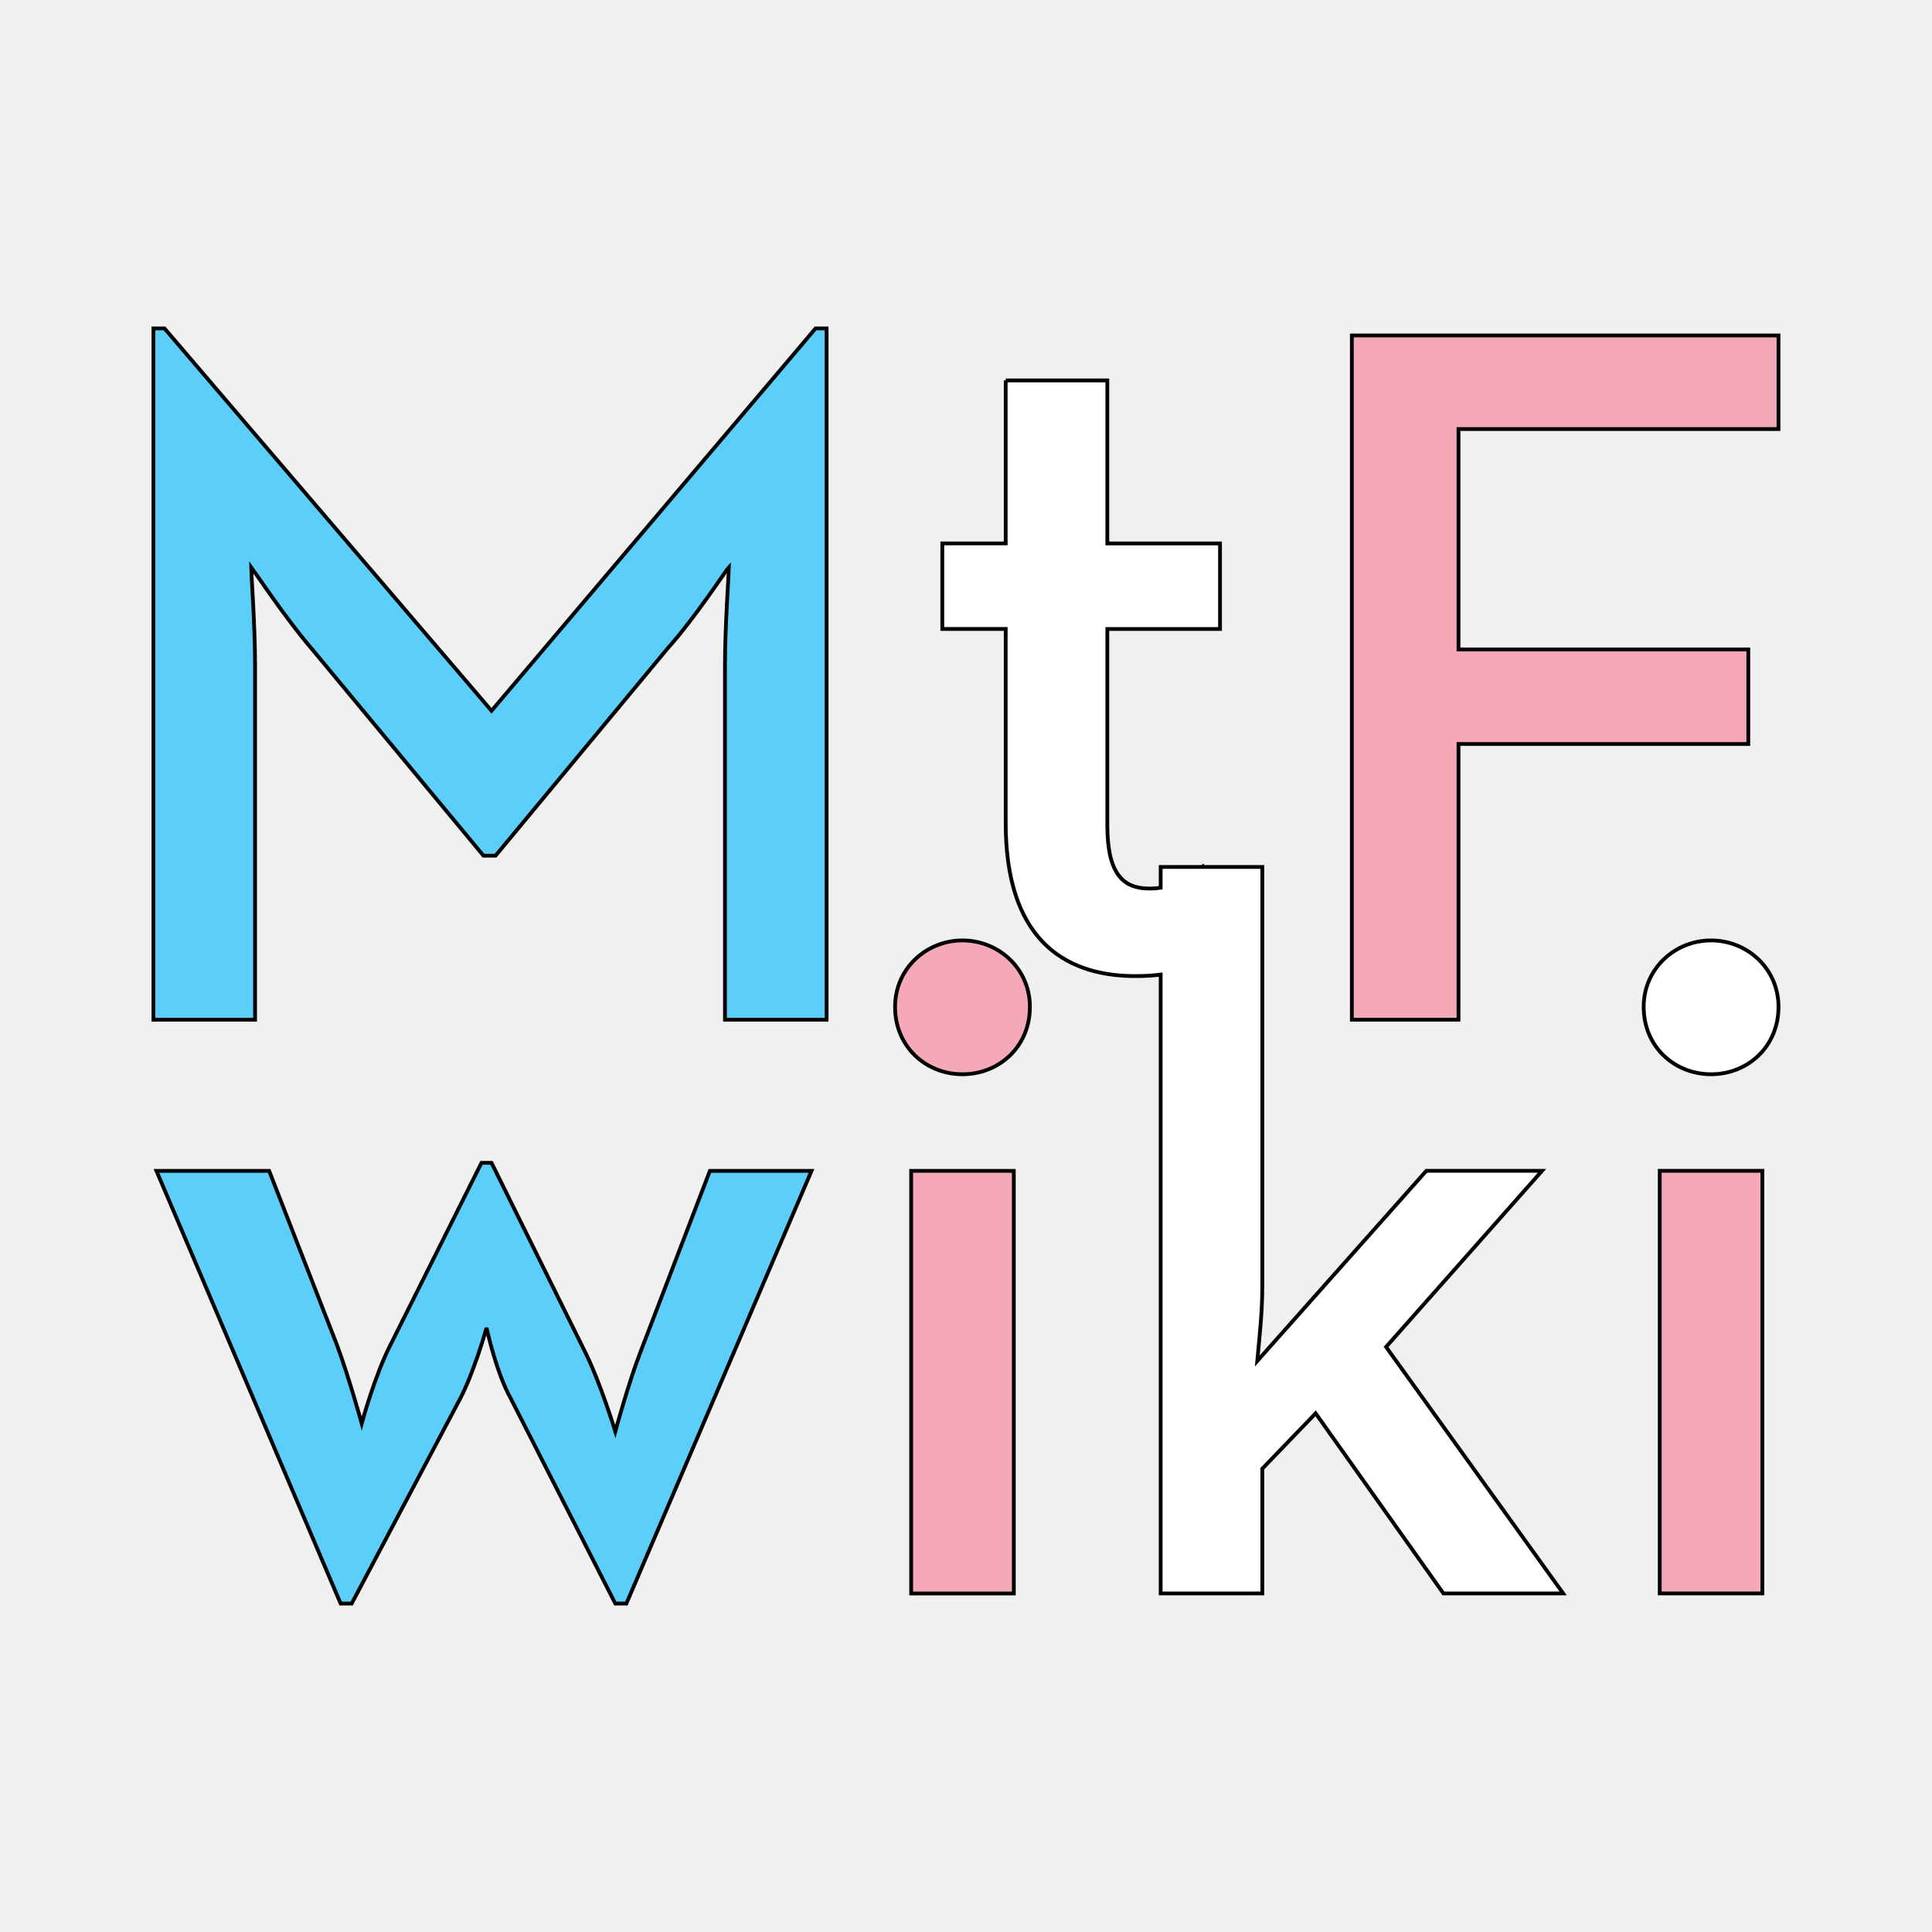
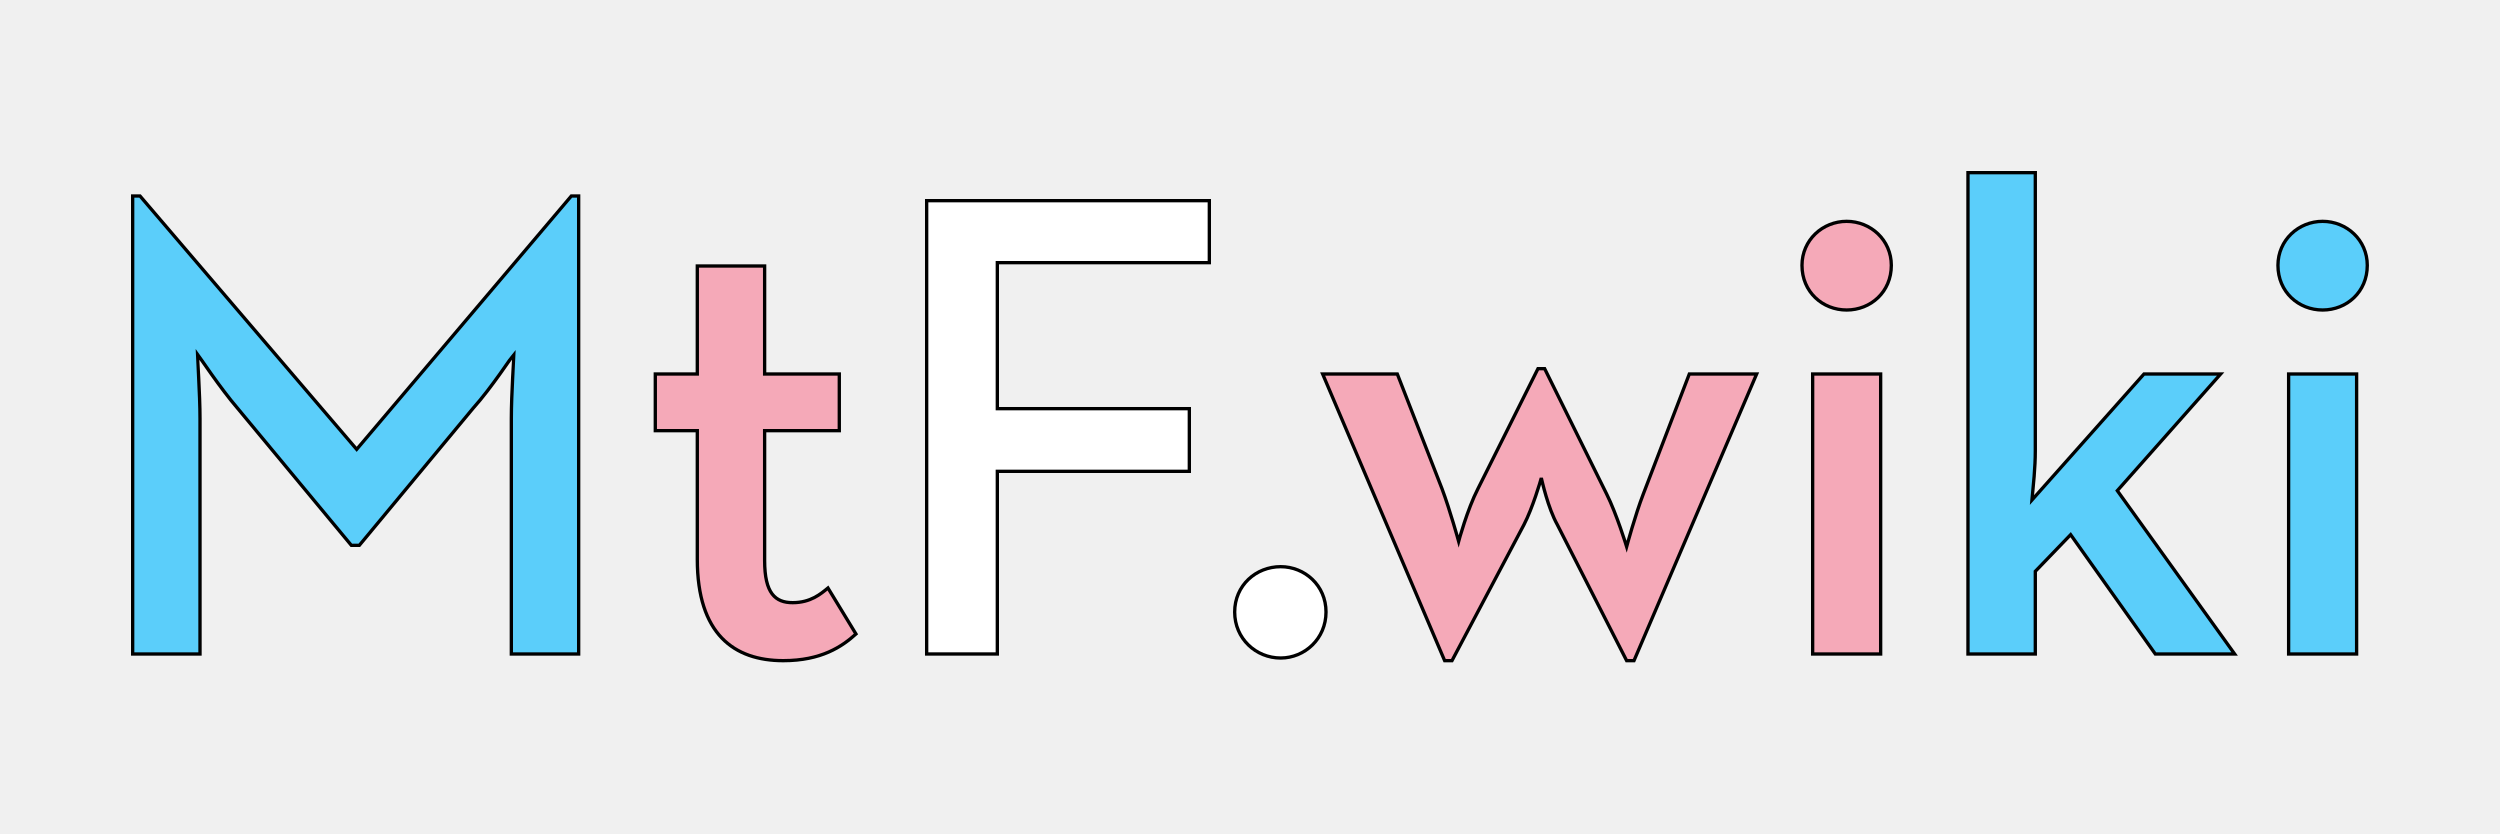
- <svg xmlns="http://www.w3.org/2000/svg" width="512" height="512" version="1.1" viewBox="0 0 135.47 135.47">
-   <g stroke-width=".265">
-     <g direction="ltr" stroke="#000" aria-label="MtF wiki">
-       <path d="m10.759 71.5h7.126v-24.906c0-2.611-.282-6.703-.282-6.844.212.282 2.469 3.669 4.233 5.715l12.065 14.534h.847l12.065-14.534c1.905-2.117 4.163-5.574 4.304-5.715 0 .141-.282 4.233-.282 6.844v24.906h7.126v-48.472h-.776l-22.719 26.811-22.931-26.811h-.776z" direction="ltr" fill="#5bcefa" stroke-width=".265" />
-       <path transform="scale(.26458)" d="m266.53 100.82v43.199h-16.801v22.668h16.801v51.467c0 29.867 14.667 40.533 34.4 40.533 2.391 0 4.609-.139 6.674-.393v164h26.934v-33.068l14.133-14.666 33.867 47.734h31.734l-46.934-65.334 41.332-46.666h-30.666l-44.801 50.398c.533-5.867 1.334-12.799 1.334-19.732v-111.2h-15.658l-.084-.139c-.054.044-.115.094-.17.139h-11.021v5.514c-.919.133-1.893.213-2.941.213-6.933 0-11.199-3.732-11.199-16.799v-52h29.867v-22.668h-29.867v-43.199h-26.934z" direction="ltr" fill="#fffffd" stroke-width="1" />
-       <g stroke-width=".265">
-         <path d="m94.79 71.5h7.479v-19.332h20.32v-6.632h-20.32v-15.452h22.437v-6.562h-29.916z" direction="ltr" fill="#f5a9b8" />
-         <path d="m23.884 112.44h.776l7.62-14.393c.917-1.764 1.764-4.657 1.834-4.939.071.282.706 3.175 1.693 4.939l7.338 14.393h.776l12.982-30.339h-7.126l-4.868 12.7c-.847 2.187-1.764 5.574-1.764 5.574s-1.058-3.457-2.117-5.574l-6.562-13.264h-.706l-6.35 12.7c-1.129 2.187-2.046 5.574-2.046 5.574s-.917-3.316-1.764-5.574l-4.727-12.136h-7.902z" direction="ltr" fill="#5bcefa" />
-         <path d="m67.488 75.326c2.54 0 4.727-1.905 4.727-4.727 0-2.681-2.187-4.657-4.727-4.657-2.54 0-4.727 1.976-4.727 4.657 0 2.822 2.187 4.727 4.727 4.727zm-3.598 36.407h7.197v-29.633h-7.197z" direction="ltr" fill="#f5a9b8" />
-         <path d="m116.38 111.73h7.197v-29.633h-7.197z" direction="ltr" fill="#f5a9b8" />
-         <path d="m119.98 75.326c2.54 0 4.727-1.905 4.727-4.727 0-2.681-2.187-4.657-4.727-4.657-2.54 0-4.727 1.976-4.727 4.657 0 2.822 2.187 4.727 4.727 4.727z" direction="ltr" fill="#fffffd" />
-       </g>
-     </g>
+ <svg xmlns="http://www.w3.org/2000/svg" width="1500" height="500" version="1.1" viewBox="0 0 396.88 132.29">
+   <g direction="ltr" stroke="#000" stroke-width=".529" aria-label="MtF.wiki">
+     <path d="m21.062 103.82h10.689v-37.359c0-3.916-.423-10.054-.423-10.266.318.423 3.704 5.503 6.35 8.572l18.097 21.802h1.27l18.097-21.802c2.857-3.175 6.244-8.361 6.456-8.572 0 .212-.423 6.35-.423 10.266v37.359h10.689v-72.707h-1.164l-34.078 40.217-34.396-40.217h-1.164z" direction="ltr" fill="#5bcefa" />
+     <path d="m124.35 104.88c6.032 0 9.313-2.223 11.536-4.233l-4.445-7.303c-1.164.953-2.752 2.328-5.609 2.328-2.752 0-4.445-1.482-4.445-6.668v-20.637h11.853v-8.996h-11.853v-17.145h-10.689v17.145h-6.668v8.996h6.668v20.426c0 11.853 5.821 16.087 13.652 16.087z" direction="ltr" fill="#f5a9b8" />
+     <path d="m147.11 103.82h11.218v-28.998h30.48v-9.948h-30.48v-23.177h33.655v-9.842h-44.873z" direction="ltr" fill="#fff" />
+     <path d="m203.31 104.46c3.81 0 7.197-3.069 7.197-7.303 0-4.233-3.387-7.197-7.197-7.197-3.916 0-7.303 2.963-7.303 7.197 0 4.233 3.387 7.303 7.303 7.303z" direction="ltr" fill="#fff" />
+     <path d="m229.34 104.88h1.164l11.43-21.59c1.376-2.646 2.646-6.985 2.752-7.408.106.423 1.058 4.763 2.54 7.408l11.007 21.59h1.164l19.473-45.508h-10.689l-7.303 19.05c-1.27 3.281-2.646 8.361-2.646 8.361s-1.587-5.186-3.175-8.361l-9.842-19.897h-1.058l-9.525 19.05c-1.693 3.281-3.069 8.361-3.069 8.361s-1.376-4.974-2.646-8.361l-7.091-18.203h-11.853z" direction="ltr" fill="#f5a9b8" />
+     <path d="m293.16 49.213c3.81 0 7.091-2.857 7.091-7.091 0-4.022-3.281-6.985-7.091-6.985-3.81 0-7.091 2.963-7.091 6.985 0 4.233 3.281 7.091 7.091 7.091zm-5.397 54.61h10.795v-44.45h-10.795z" direction="ltr" fill="#f5a9b8" />
+     <path d="m323.11 90.699 5.609-5.821 13.441 18.944h12.594l-18.627-25.929 16.404-18.521h-12.171l-17.78 20.002c.212-2.328.529-5.08.529-7.832v-44.132h-10.689v76.411h10.689z" direction="ltr" fill="#5bcefa" />
+     <path d="m368.72 49.213c3.81 0 7.091-2.857 7.091-7.091 0-4.022-3.281-6.985-7.091-6.985s-7.091 2.963-7.091 6.985c0 4.233 3.281 7.091 7.091 7.091zm-5.397 54.61h10.795v-44.45h-10.795z" direction="ltr" fill="#5bcefa" />
  </g>
</svg>
